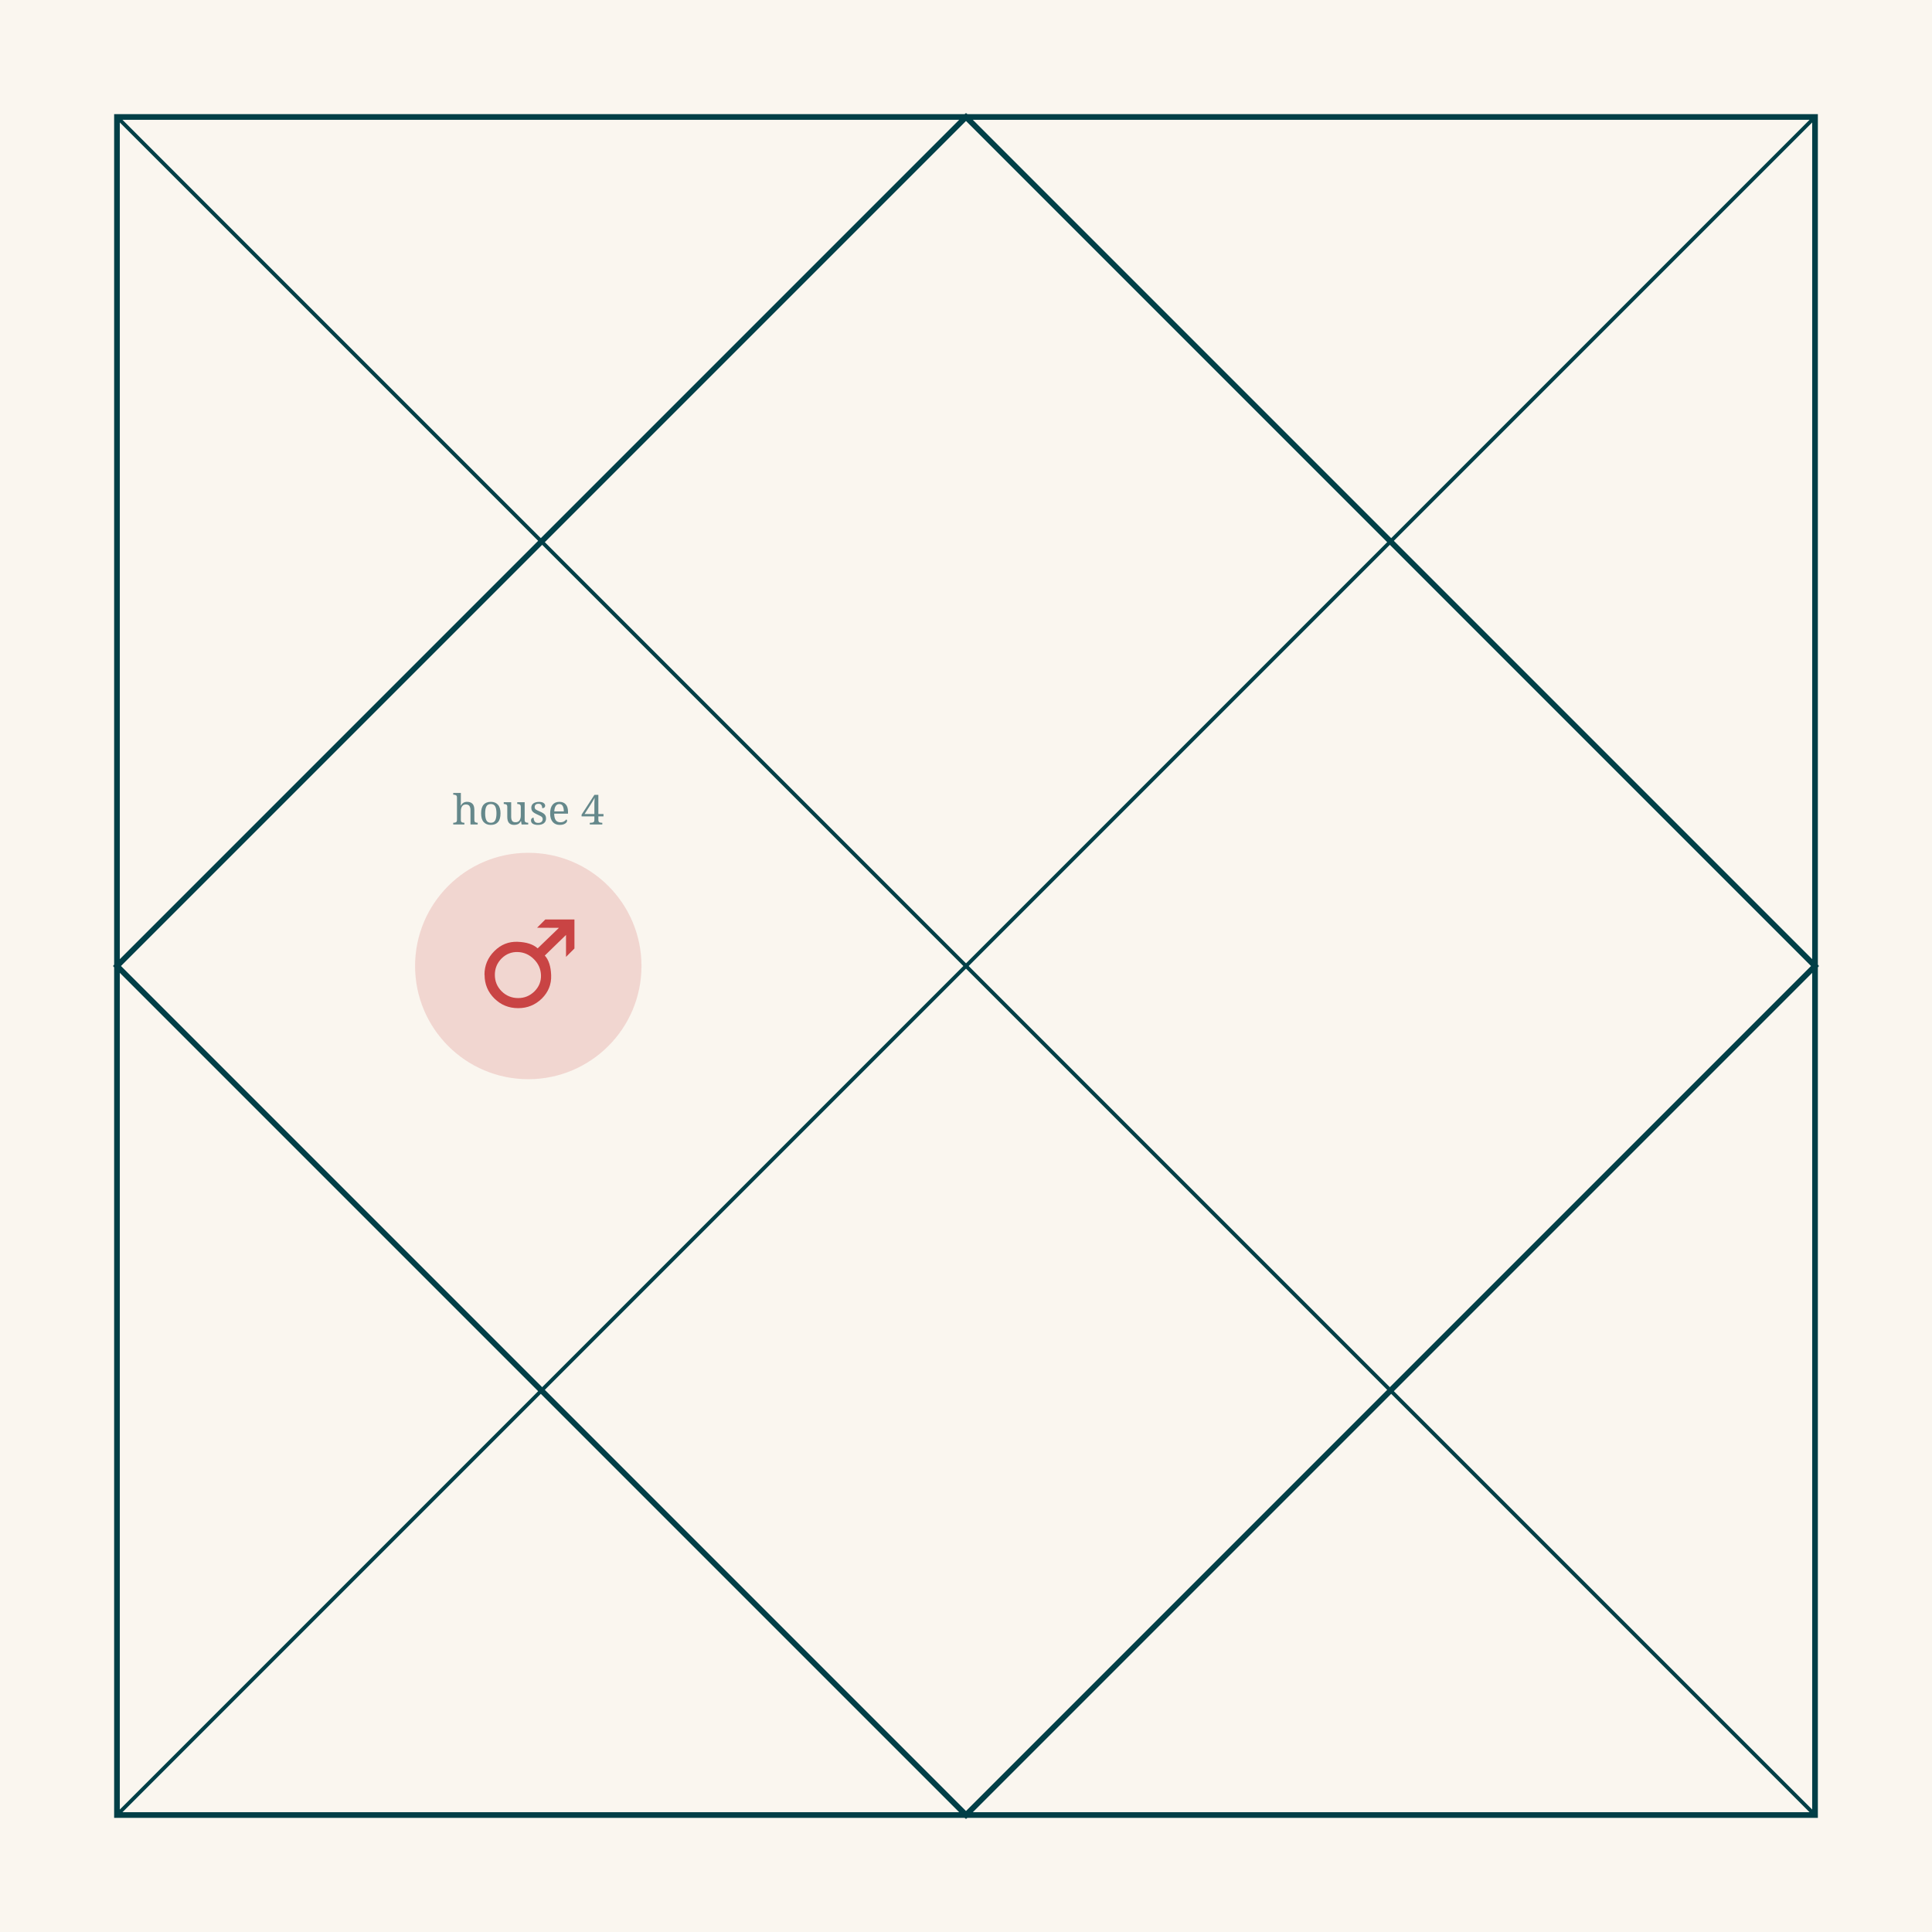
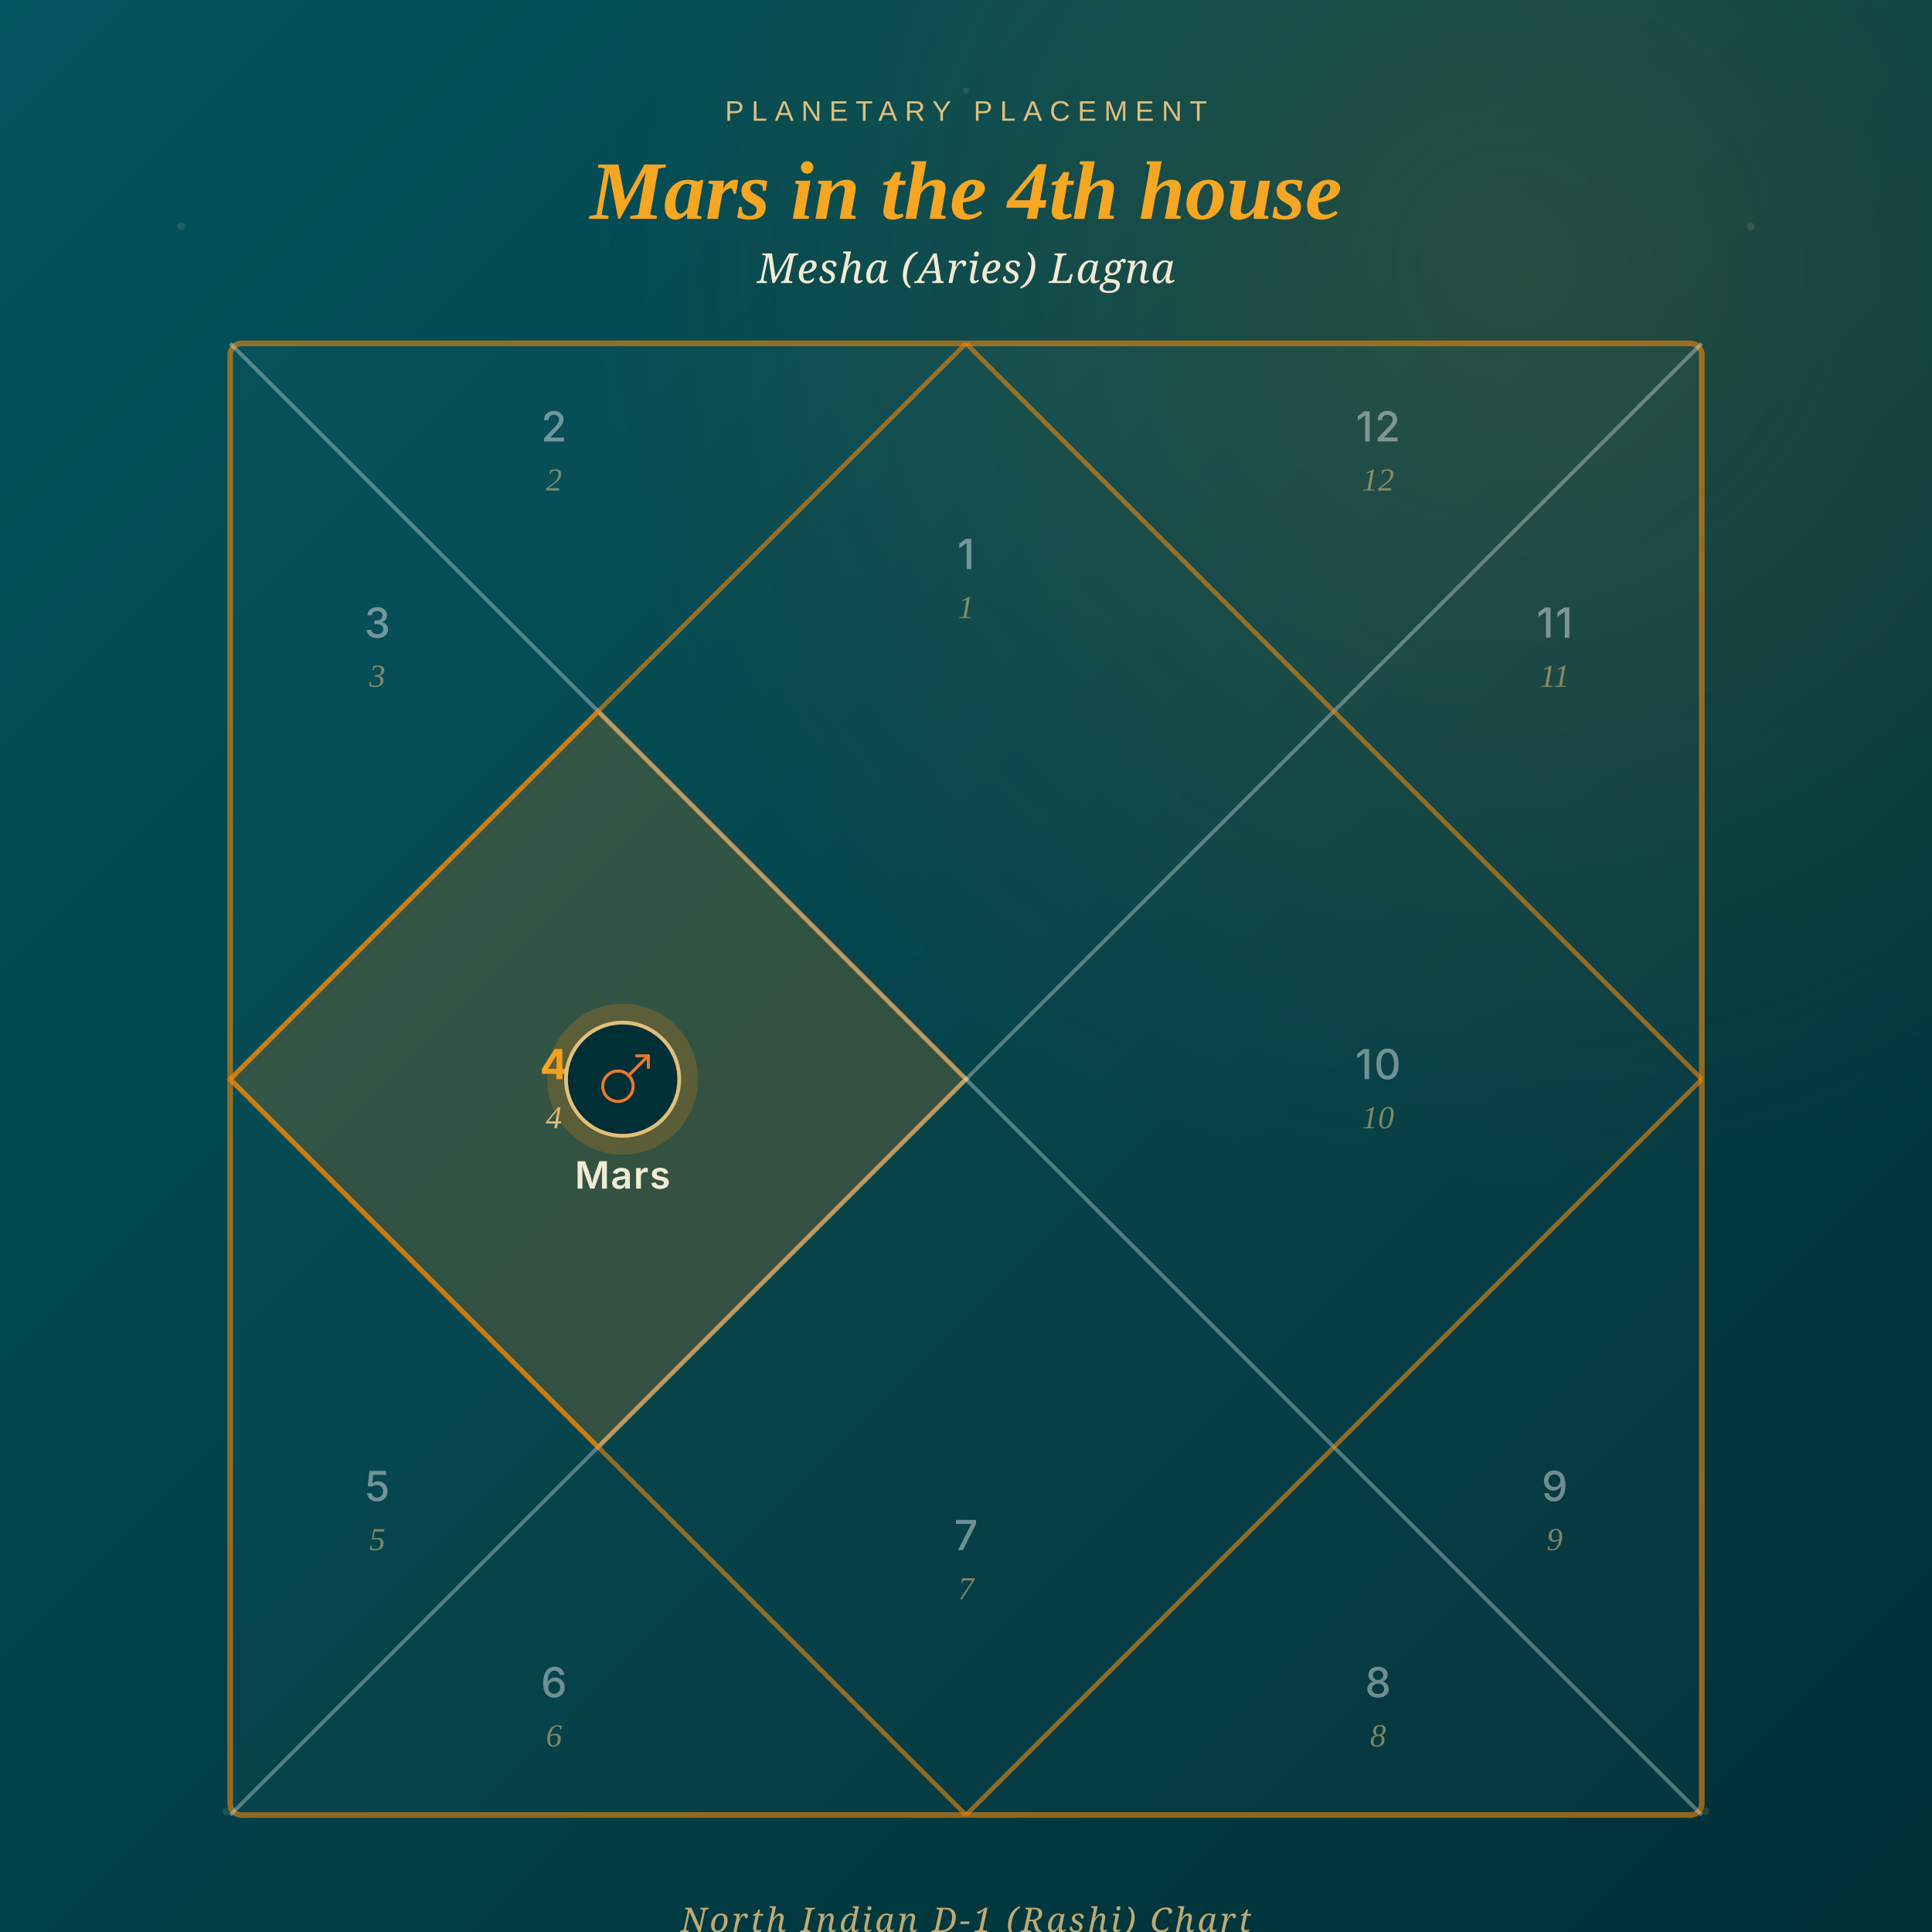
- <svg xmlns="http://www.w3.org/2000/svg" viewBox="0 0 1024 1024" role="img" aria-label="North Indian kundali chart highlighting Mars placed in the fourth house of Mesh">
-   <rect width="1024" height="1024" fill="#faf6ef" />
-   <rect x="62" y="62" width="900" height="900" fill="none" stroke="#013F47" stroke-width="3" />
-   <line x1="62" y1="62" x2="962" y2="962" stroke="#013F47" stroke-width="2" />
-   <line x1="962" y1="62" x2="62" y2="962" stroke="#013F47" stroke-width="2" />
-   <polygon points="512,62 962,512 512,962 62,512" fill="none" stroke="#013F47" stroke-width="3" />
-   <circle cx="280" cy="512" r="60" fill="#c94444" opacity="0.18" />
-   <text x="280" y="534" text-anchor="middle" font-family="serif" font-size="64" fill="#c94444">♂</text>
-   <text x="280" y="437" text-anchor="middle" font-family="serif" font-size="22" fill="#013F47" opacity="0.6">house 4</text>
+ <svg xmlns="http://www.w3.org/2000/svg" width="1024" height="1024" viewBox="0 0 1024 1024">
+   <defs>
+     <linearGradient id="kbg" x1="0%" y1="0%" x2="100%" y2="100%">
+       <stop offset="0%" stop-color="#02545E" />
+       <stop offset="55%" stop-color="#013F47" />
+       <stop offset="100%" stop-color="#012F36" />
+     </linearGradient>
+     <radialGradient id="kglow" cx="78%" cy="14%" r="48%">
+       <stop offset="0%" stop-color="rgba(232,132,10,0.16)" />
+       <stop offset="100%" stop-color="rgba(232,132,10,0)" />
+     </radialGradient>
+   </defs>
+   <rect width="1024" height="1024" fill="url(#kbg)" />
+   <rect width="1024" height="1024" fill="url(#kglow)" />
+   <g fill="#E0BF7C" opacity="0.14">
+     <circle cx="96" cy="120" r="2" />
+     <circle cx="928" cy="120" r="2" />
+     <circle cx="120" cy="960" r="2" />
+     <circle cx="904" cy="960" r="2" />
+     <circle cx="512" cy="48" r="1.6" />
+   </g>
+   <g text-anchor="middle">
+     <text x="512" y="64" font-family="'Helvetica Neue', Arial, sans-serif" font-size="15" fill="#E0BF7C" letter-spacing="4" font-weight="500">PLANETARY PLACEMENT</text>
+     <text x="512" y="116" font-family="Georgia, 'Times New Roman', serif" font-size="44" fill="#f5a623" font-weight="600" font-style="italic">Mars in the 4th house</text>
+     <text x="512" y="150" font-family="Georgia, serif" font-size="22" fill="#F2EAD3" font-style="italic" letter-spacing="0.5">Mesha (Aries) Lagna</text>
+   </g>
+   <polygon points="122.0,572.0 317.0,377.0 512.0,572.0 317.0,767.0" fill="#e8840a" fill-opacity="0.20" stroke="#e8840a" stroke-opacity="0.6" stroke-width="2.6" />
+   <rect x="122.0" y="182.0" width="780.0" height="780.0" fill="rgba(255,255,255,0.02)" stroke="#e8840a" stroke-opacity="0.62" stroke-width="3" rx="6" />
+   <line x1="122.0" y1="182.0" x2="902.0" y2="962.0" stroke="rgba(255,255,255,0.32)" stroke-width="2" />
+   <line x1="902.0" y1="182.0" x2="122.0" y2="962.0" stroke="rgba(255,255,255,0.32)" stroke-width="2" />
+   <line x1="512.0" y1="182.0" x2="902.0" y2="572.0" stroke="#e8840a" stroke-opacity="0.62" stroke-width="2.4" />
+   <line x1="902.0" y1="572.0" x2="512.0" y2="962.0" stroke="#e8840a" stroke-opacity="0.62" stroke-width="2.4" />
+   <line x1="512.0" y1="962.0" x2="122.0" y2="572.0" stroke="#e8840a" stroke-opacity="0.62" stroke-width="2.4" />
+   <line x1="122.0" y1="572.0" x2="512.0" y2="182.0" stroke="#e8840a" stroke-opacity="0.62" stroke-width="2.4" />
+   <g>
+     <text x="512.0" y="301.6" text-anchor="middle" font-family="Inter, 'Helvetica Neue', Arial, sans-serif" font-size="22" font-weight="500" fill="rgba(255,255,255,0.42)" letter-spacing="0.04em">1</text>
+     <text x="512.0" y="327.6" text-anchor="middle" font-family="Georgia, 'Times New Roman', serif" font-size="17" fill="rgba(224,191,124,0.55)" font-style="italic">1</text>
+   </g>
+   <g>
+     <text x="293.6" y="234.0" text-anchor="middle" font-family="Inter, 'Helvetica Neue', Arial, sans-serif" font-size="22" font-weight="500" fill="rgba(255,255,255,0.42)" letter-spacing="0.04em">2</text>
+     <text x="293.6" y="260.0" text-anchor="middle" font-family="Georgia, 'Times New Roman', serif" font-size="17" fill="rgba(224,191,124,0.55)" font-style="italic">2</text>
+   </g>
+   <g>
+     <text x="200.0" y="338.0" text-anchor="middle" font-family="Inter, 'Helvetica Neue', Arial, sans-serif" font-size="22" font-weight="500" fill="rgba(255,255,255,0.42)" letter-spacing="0.04em">3</text>
+     <text x="200.0" y="364.0" text-anchor="middle" font-family="Georgia, 'Times New Roman', serif" font-size="17" fill="rgba(224,191,124,0.55)" font-style="italic">3</text>
+   </g>
+   <g>
+     <text x="293.6" y="572.0" text-anchor="middle" font-family="Inter, 'Helvetica Neue', Arial, sans-serif" font-size="22" font-weight="700" fill="#f5a623" letter-spacing="0.04em">4</text>
+     <text x="293.6" y="598.0" text-anchor="middle" font-family="Georgia, 'Times New Roman', serif" font-size="17" fill="#E0BF7C" font-style="italic">4</text>
+     <g transform="translate(330.0, 572.0)">
+       <circle r="40" fill="#e8840a" fill-opacity="0.22" />
+       <circle r="30" fill="#012F36" stroke="#E0BF7C" stroke-width="2" />
+       <g transform="scale(0.62)">
+         <circle cx="-4" cy="6" r="13" stroke="#E97A2B" stroke-width="2.6" stroke-linecap="round" stroke-linejoin="round" fill="none" />
+         <path d="M 5 -3 L 22 -20" stroke="#E97A2B" stroke-width="2.6" stroke-linecap="round" stroke-linejoin="round" fill="none" />
+         <path d="M 22 -20 L 22 -10 M 22 -20 L 12 -20" stroke="#E97A2B" stroke-width="2.6" stroke-linecap="round" stroke-linejoin="round" fill="none" />
+       </g>
+     </g>
+     <text x="330.0" y="630.0" text-anchor="middle" font-family="Inter, 'Helvetica Neue', Arial, sans-serif" font-size="20" font-weight="600" fill="#F2EAD3" letter-spacing="0.03em">Mars</text>
+   </g>
+   <g>
+     <text x="200.0" y="795.6" text-anchor="middle" font-family="Inter, 'Helvetica Neue', Arial, sans-serif" font-size="22" font-weight="500" fill="rgba(255,255,255,0.42)" letter-spacing="0.04em">5</text>
+     <text x="200.0" y="821.6" text-anchor="middle" font-family="Georgia, 'Times New Roman', serif" font-size="17" fill="rgba(224,191,124,0.55)" font-style="italic">5</text>
+   </g>
+   <g>
+     <text x="293.6" y="899.6" text-anchor="middle" font-family="Inter, 'Helvetica Neue', Arial, sans-serif" font-size="22" font-weight="500" fill="rgba(255,255,255,0.42)" letter-spacing="0.04em">6</text>
+     <text x="293.6" y="925.6" text-anchor="middle" font-family="Georgia, 'Times New Roman', serif" font-size="17" fill="rgba(224,191,124,0.55)" font-style="italic">6</text>
+   </g>
+   <g>
+     <text x="512.0" y="821.6" text-anchor="middle" font-family="Inter, 'Helvetica Neue', Arial, sans-serif" font-size="22" font-weight="500" fill="rgba(255,255,255,0.42)" letter-spacing="0.04em">7</text>
+     <text x="512.0" y="847.6" text-anchor="middle" font-family="Georgia, 'Times New Roman', serif" font-size="17" fill="rgba(224,191,124,0.55)" font-style="italic">7</text>
+   </g>
+   <g>
+     <text x="730.4" y="899.6" text-anchor="middle" font-family="Inter, 'Helvetica Neue', Arial, sans-serif" font-size="22" font-weight="500" fill="rgba(255,255,255,0.42)" letter-spacing="0.04em">8</text>
+     <text x="730.4" y="925.6" text-anchor="middle" font-family="Georgia, 'Times New Roman', serif" font-size="17" fill="rgba(224,191,124,0.55)" font-style="italic">8</text>
+   </g>
+   <g>
+     <text x="824.0" y="795.6" text-anchor="middle" font-family="Inter, 'Helvetica Neue', Arial, sans-serif" font-size="22" font-weight="500" fill="rgba(255,255,255,0.42)" letter-spacing="0.04em">9</text>
+     <text x="824.0" y="821.6" text-anchor="middle" font-family="Georgia, 'Times New Roman', serif" font-size="17" fill="rgba(224,191,124,0.55)" font-style="italic">9</text>
+   </g>
+   <g>
+     <text x="730.4" y="572.0" text-anchor="middle" font-family="Inter, 'Helvetica Neue', Arial, sans-serif" font-size="22" font-weight="500" fill="rgba(255,255,255,0.42)" letter-spacing="0.04em">10</text>
+     <text x="730.4" y="598.0" text-anchor="middle" font-family="Georgia, 'Times New Roman', serif" font-size="17" fill="rgba(224,191,124,0.55)" font-style="italic">10</text>
+   </g>
+   <g>
+     <text x="824.0" y="338.0" text-anchor="middle" font-family="Inter, 'Helvetica Neue', Arial, sans-serif" font-size="22" font-weight="500" fill="rgba(255,255,255,0.42)" letter-spacing="0.04em">11</text>
+     <text x="824.0" y="364.0" text-anchor="middle" font-family="Georgia, 'Times New Roman', serif" font-size="17" fill="rgba(224,191,124,0.55)" font-style="italic">11</text>
+   </g>
+   <g>
+     <text x="730.4" y="234.0" text-anchor="middle" font-family="Inter, 'Helvetica Neue', Arial, sans-serif" font-size="22" font-weight="500" fill="rgba(255,255,255,0.42)" letter-spacing="0.04em">12</text>
+     <text x="730.4" y="260.0" text-anchor="middle" font-family="Georgia, 'Times New Roman', serif" font-size="17" fill="rgba(224,191,124,0.55)" font-style="italic">12</text>
+   </g>
+   <text x="512" y="1024" text-anchor="middle" font-family="Georgia, serif" font-size="18" fill="rgba(224,191,124,0.85)" font-style="italic" letter-spacing="1.5">North Indian D-1 (Rashi) Chart</text>
</svg>
